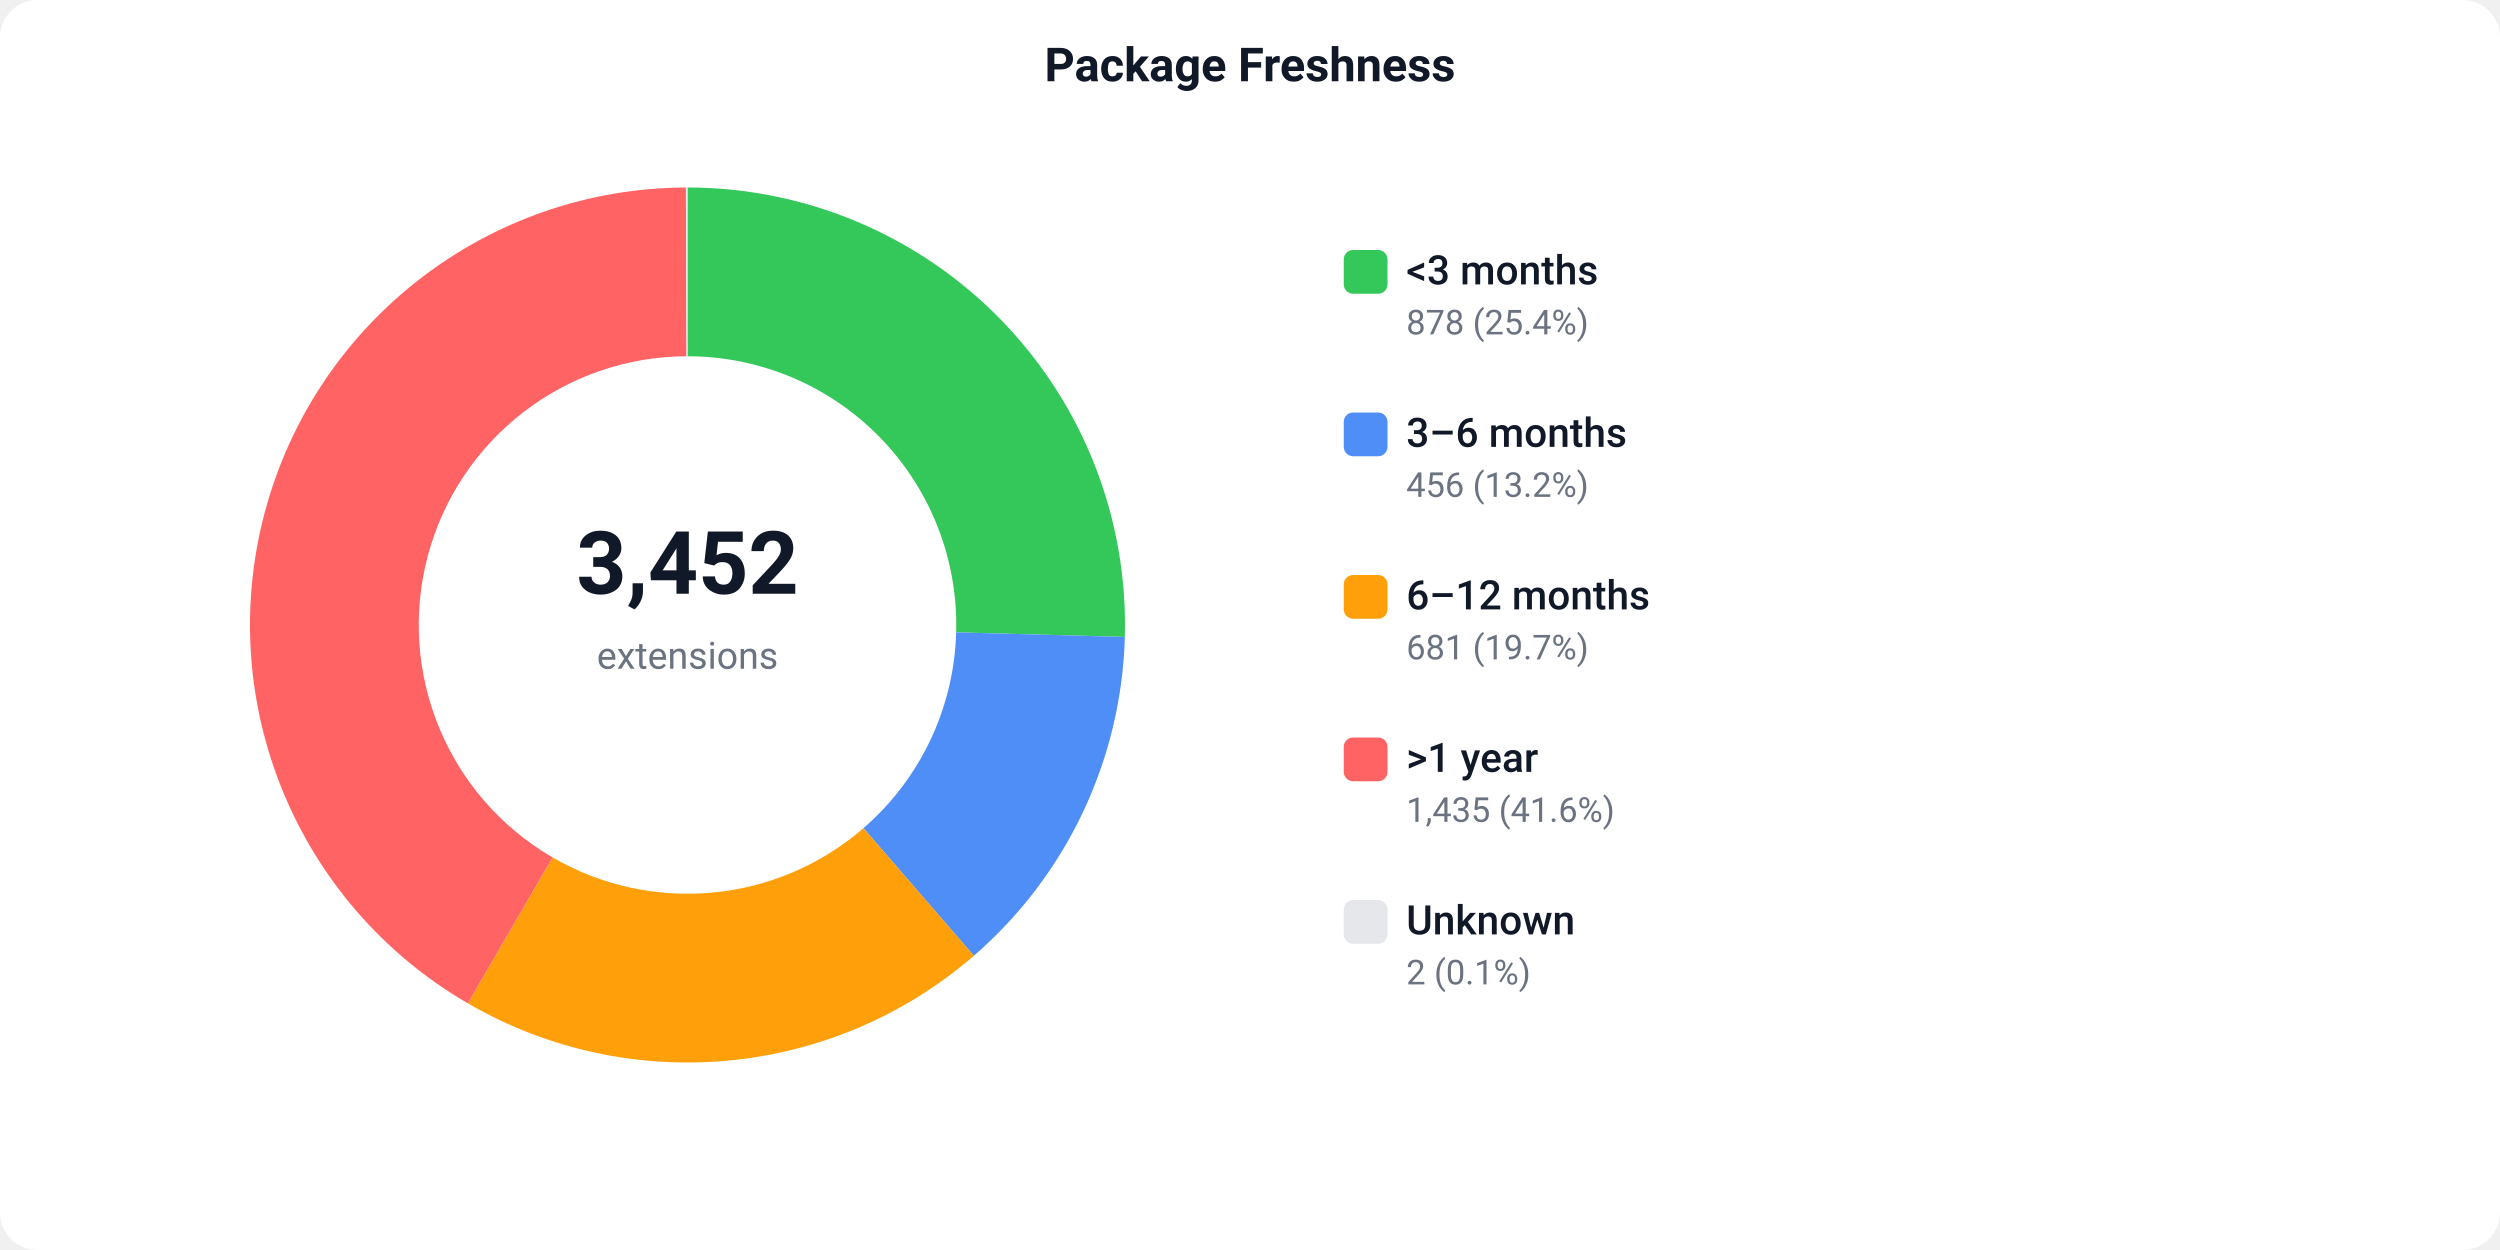
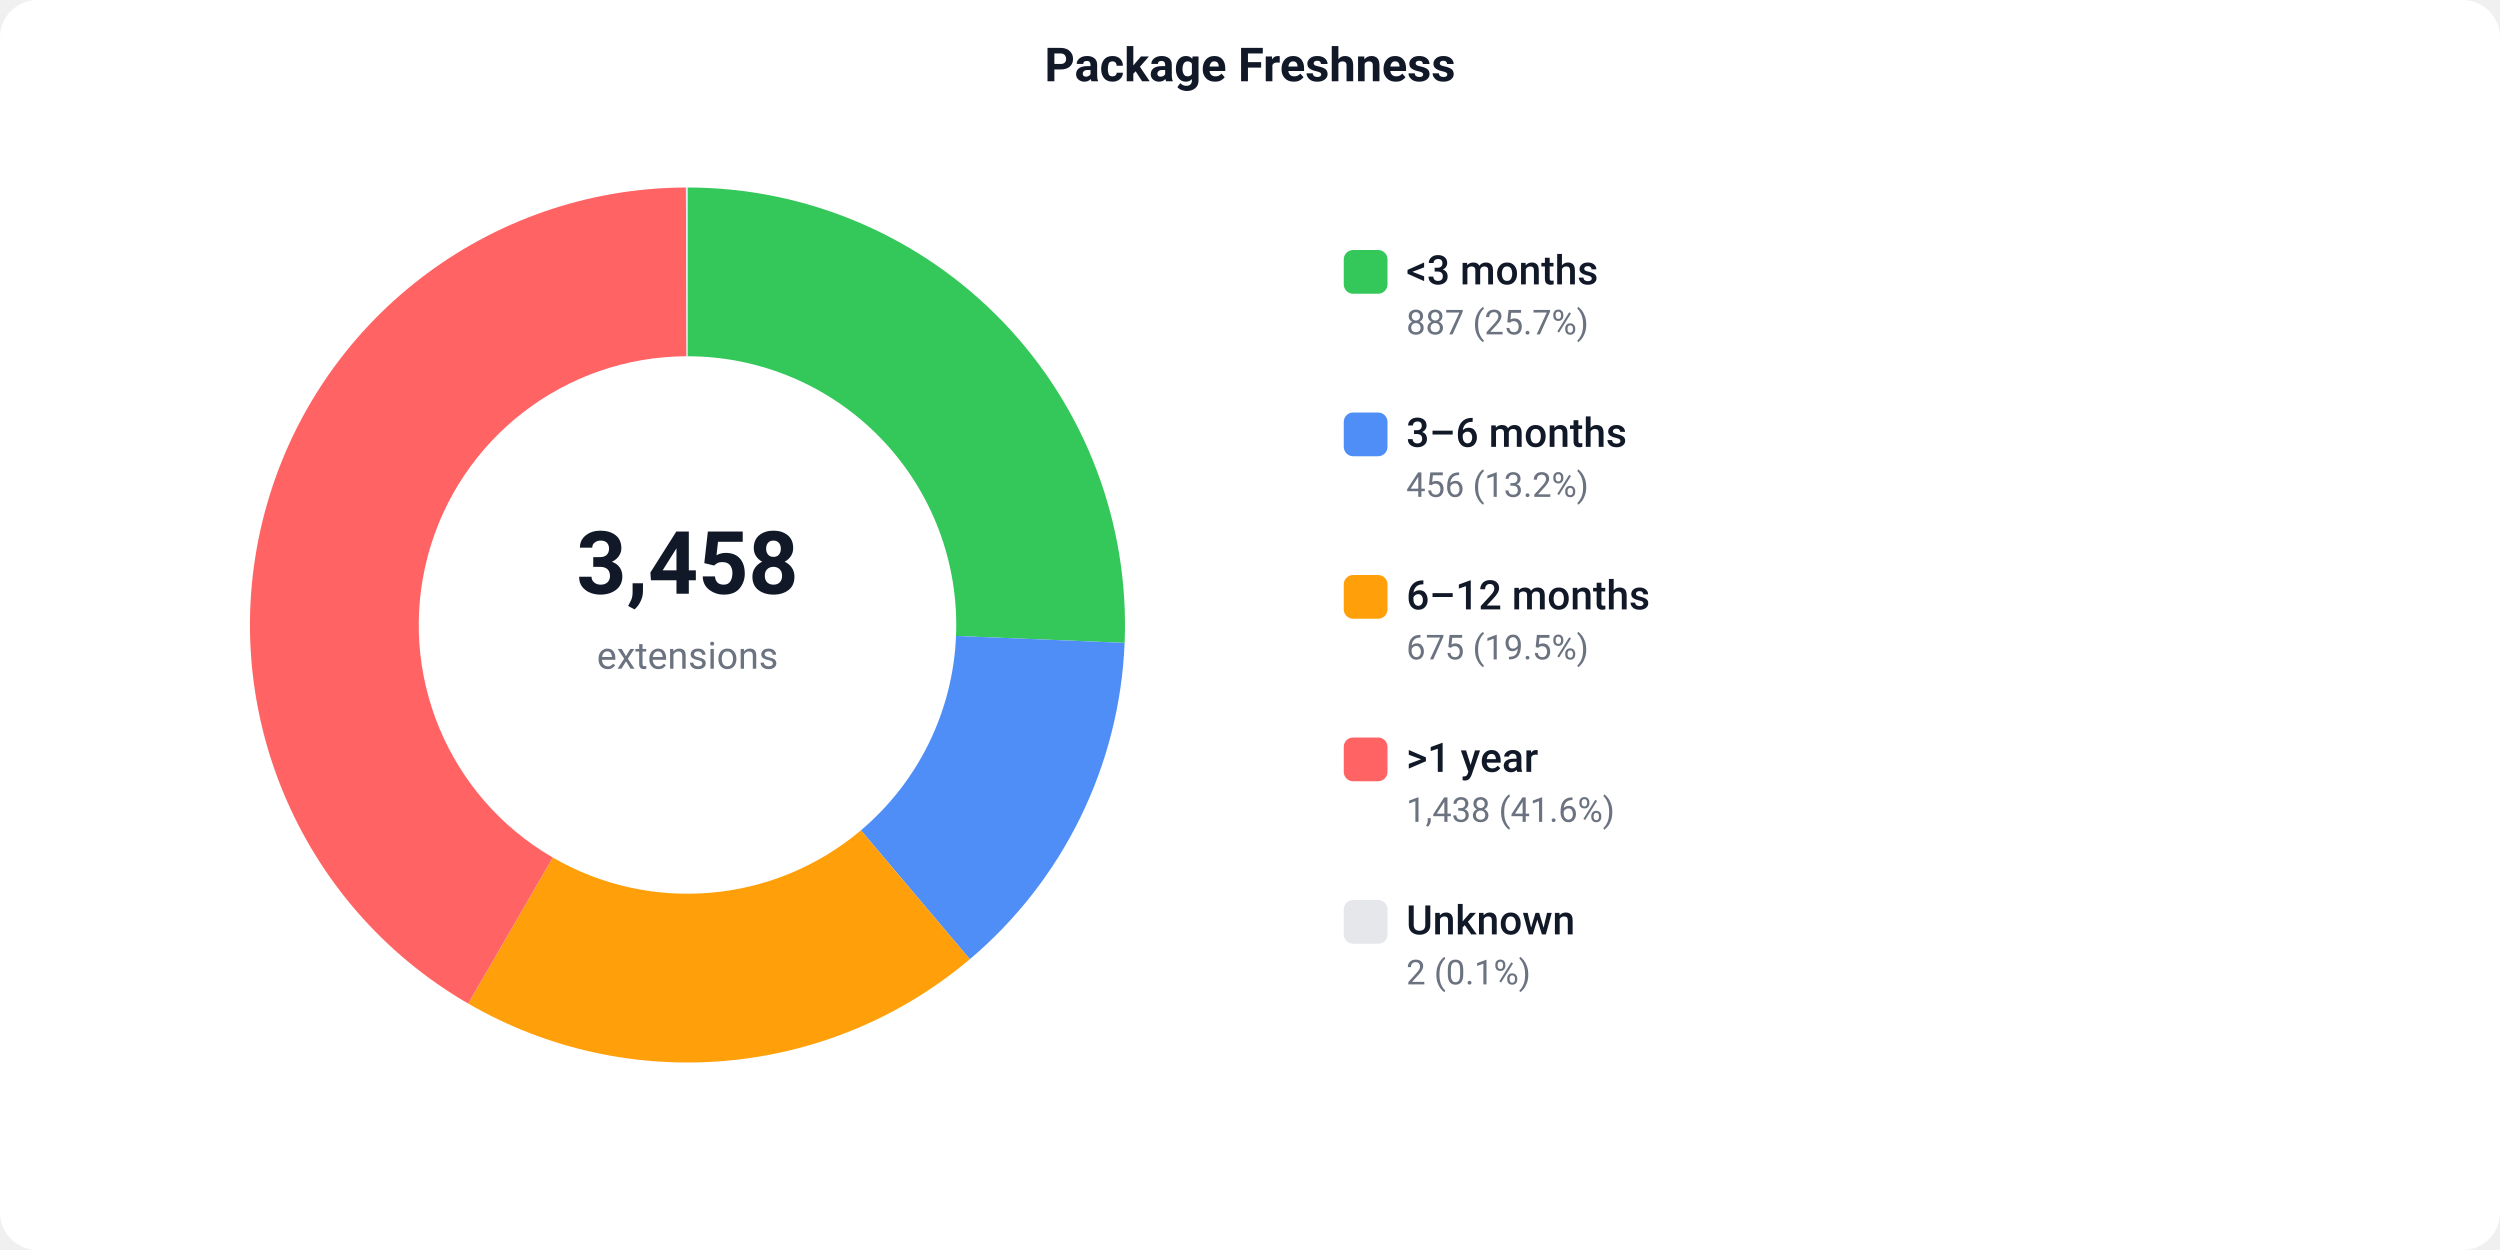
<svg xmlns="http://www.w3.org/2000/svg" width="800" height="400" viewBox="0 0 800 400">
  <defs>
    <style>text { font-family: -apple-system, BlinkMacSystemFont, 'Segoe UI', Roboto, sans-serif; }</style>
  </defs>
  <rect width="800" height="400" fill="#ffffff" rx="12" />
  <text x="400" y="26" text-anchor="middle" font-size="15" font-weight="600" fill="#111827">Package Freshness</text>
-   <path d="M 220.00 60.00 A 140 140 0 0 1 359.95 203.82 L 305.97 202.35 A 86 86 0 0 0 220.00 114.00 Z" fill="#34C759" />
-   <path d="M 359.95 203.82 A 140 140 0 0 1 311.63 305.85 L 276.29 265.02 A 86 86 0 0 0 305.97 202.35 Z" fill="#4F8EF7" />
-   <path d="M 311.63 305.85 A 140 140 0 0 1 149.71 321.07 L 176.82 274.37 A 86 86 0 0 0 276.29 265.02 Z" fill="#FF9F0A" />
-   <path d="M 149.71 321.07 A 140 140 0 0 1 219.49 60.00 L 219.69 114.00 A 86 86 0 0 0 176.82 274.37 Z" fill="#FF6363" />
+   <path d="M 220.00 60.00 A 140 140 0 0 1 359.88 205.72 L 305.93 203.51 A 86 86 0 0 0 220.00 114.00 Z" fill="#34C759" />
+   <path d="M 359.88 205.72 A 140 140 0 0 1 310.34 306.95 L 275.49 265.70 A 86 86 0 0 0 305.93 203.51 Z" fill="#4F8EF7" />
+   <path d="M 310.34 306.95 A 140 140 0 0 1 149.82 321.14 L 176.89 274.41 A 86 86 0 0 0 275.49 265.70 Z" fill="#FF9F0A" />
+   <path d="M 149.82 321.14 A 140 140 0 0 1 219.49 60.00 L 219.69 114.00 A 86 86 0 0 0 176.89 274.41 Z" fill="#FF6363" />
  <path d="M 219.49 60.00 A 140 140 0 0 1 220.00 60.00 L 220.00 114.00 A 86 86 0 0 0 219.69 114.00 Z" fill="#e5e7eb" />
-   <text x="220" y="190" text-anchor="middle" font-size="28" font-weight="700" fill="#111827">3,452</text>
+   <text x="220" y="190" text-anchor="middle" font-size="28" font-weight="700" fill="#111827">3,458</text>
  <text x="220" y="214" text-anchor="middle" font-size="12" fill="#6b7280">extensions</text>
  <rect x="430" y="80" width="14" height="14" fill="#34C759" rx="3" />
  <text x="450" y="91" font-size="13" font-weight="500" fill="#111827">&lt;3 months</text>
-   <text x="450" y="107" font-size="11" fill="#6b7280">878 (25.4%)</text>
+   <text x="450" y="107" font-size="11" fill="#6b7280">887 (25.7%)</text>
  <rect x="430" y="132" width="14" height="14" fill="#4F8EF7" rx="3" />
  <text x="450" y="143" font-size="13" font-weight="500" fill="#111827">3–6 months</text>
  <text x="450" y="159" font-size="11" fill="#6b7280">456 (13.2%)</text>
  <rect x="430" y="184" width="14" height="14" fill="#FF9F0A" rx="3" />
  <text x="450" y="195" font-size="13" font-weight="500" fill="#111827">6–12 months</text>
-   <text x="450" y="211" font-size="11" fill="#6b7280">681 (19.7%)</text>
+   <text x="450" y="211" font-size="11" fill="#6b7280">675 (19.5%)</text>
  <rect x="430" y="236" width="14" height="14" fill="#FF6363" rx="3" />
  <text x="450" y="247" font-size="13" font-weight="500" fill="#111827">&gt;1 year</text>
-   <text x="450" y="263" font-size="11" fill="#6b7280">1,435 (41.6%)</text>
+   <text x="450" y="263" font-size="11" fill="#6b7280">1,438 (41.6%)</text>
  <rect x="430" y="288" width="14" height="14" fill="#e5e7eb" rx="3" />
  <text x="450" y="299" font-size="13" font-weight="500" fill="#111827">Unknown</text>
  <text x="450" y="315" font-size="11" fill="#6b7280">2 (0.1%)</text>
</svg>
